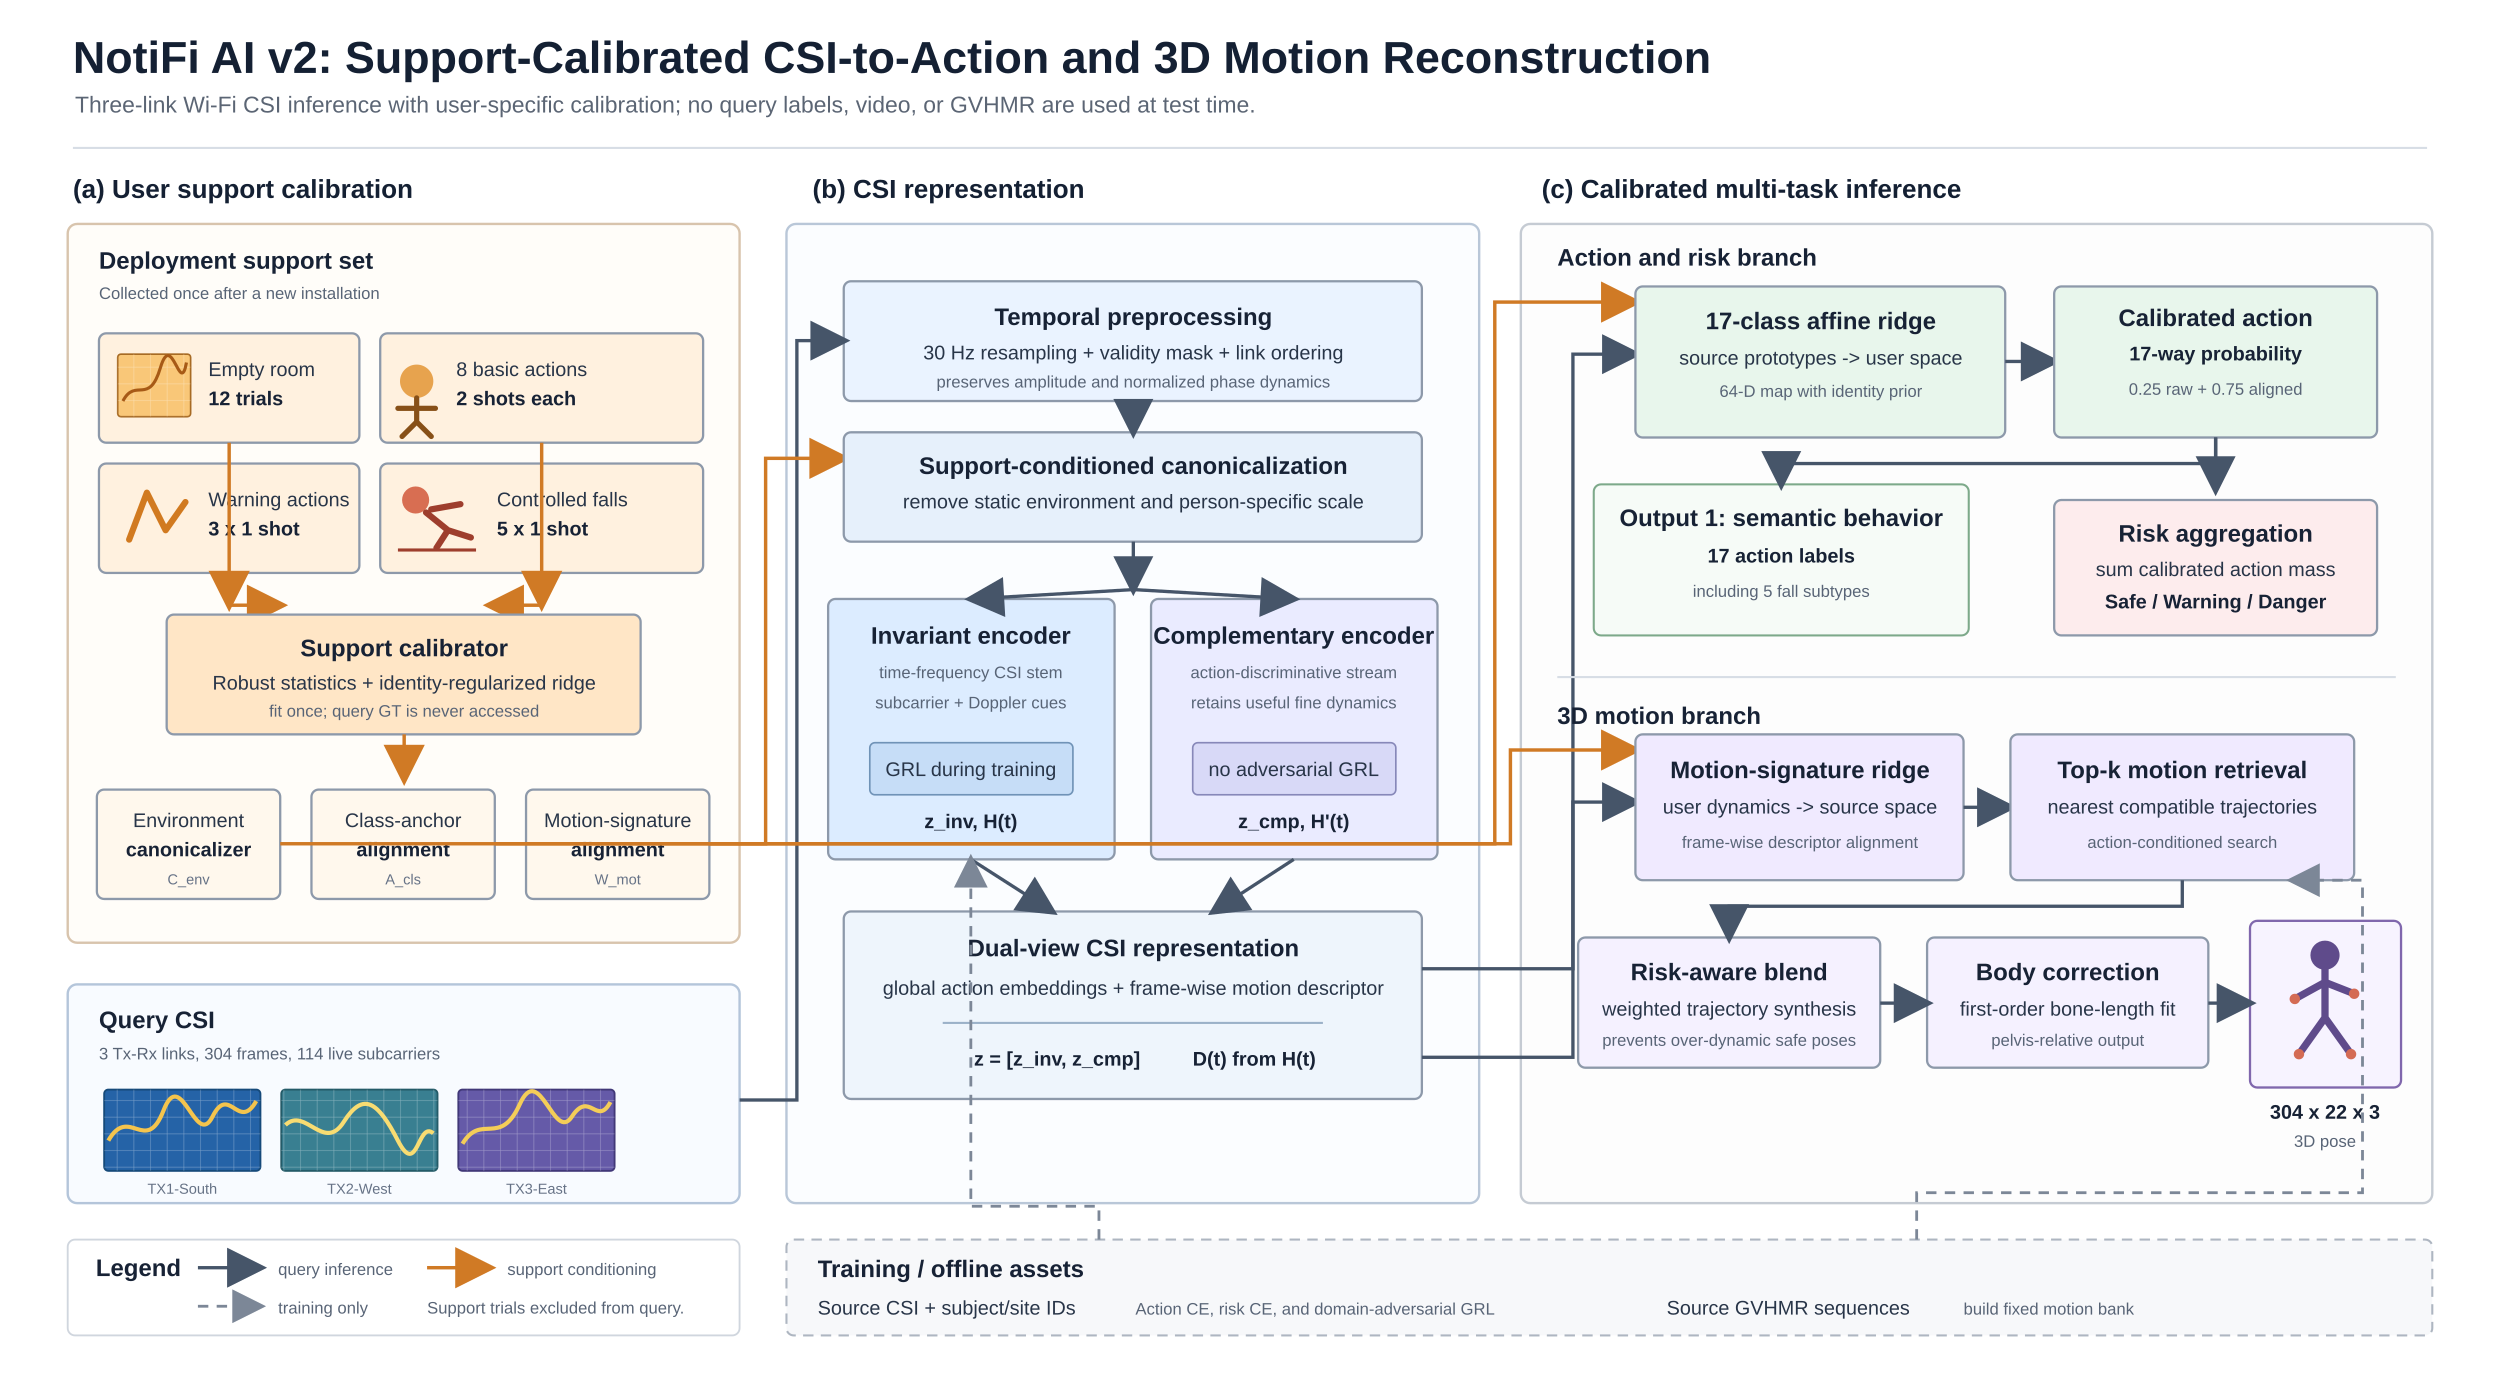
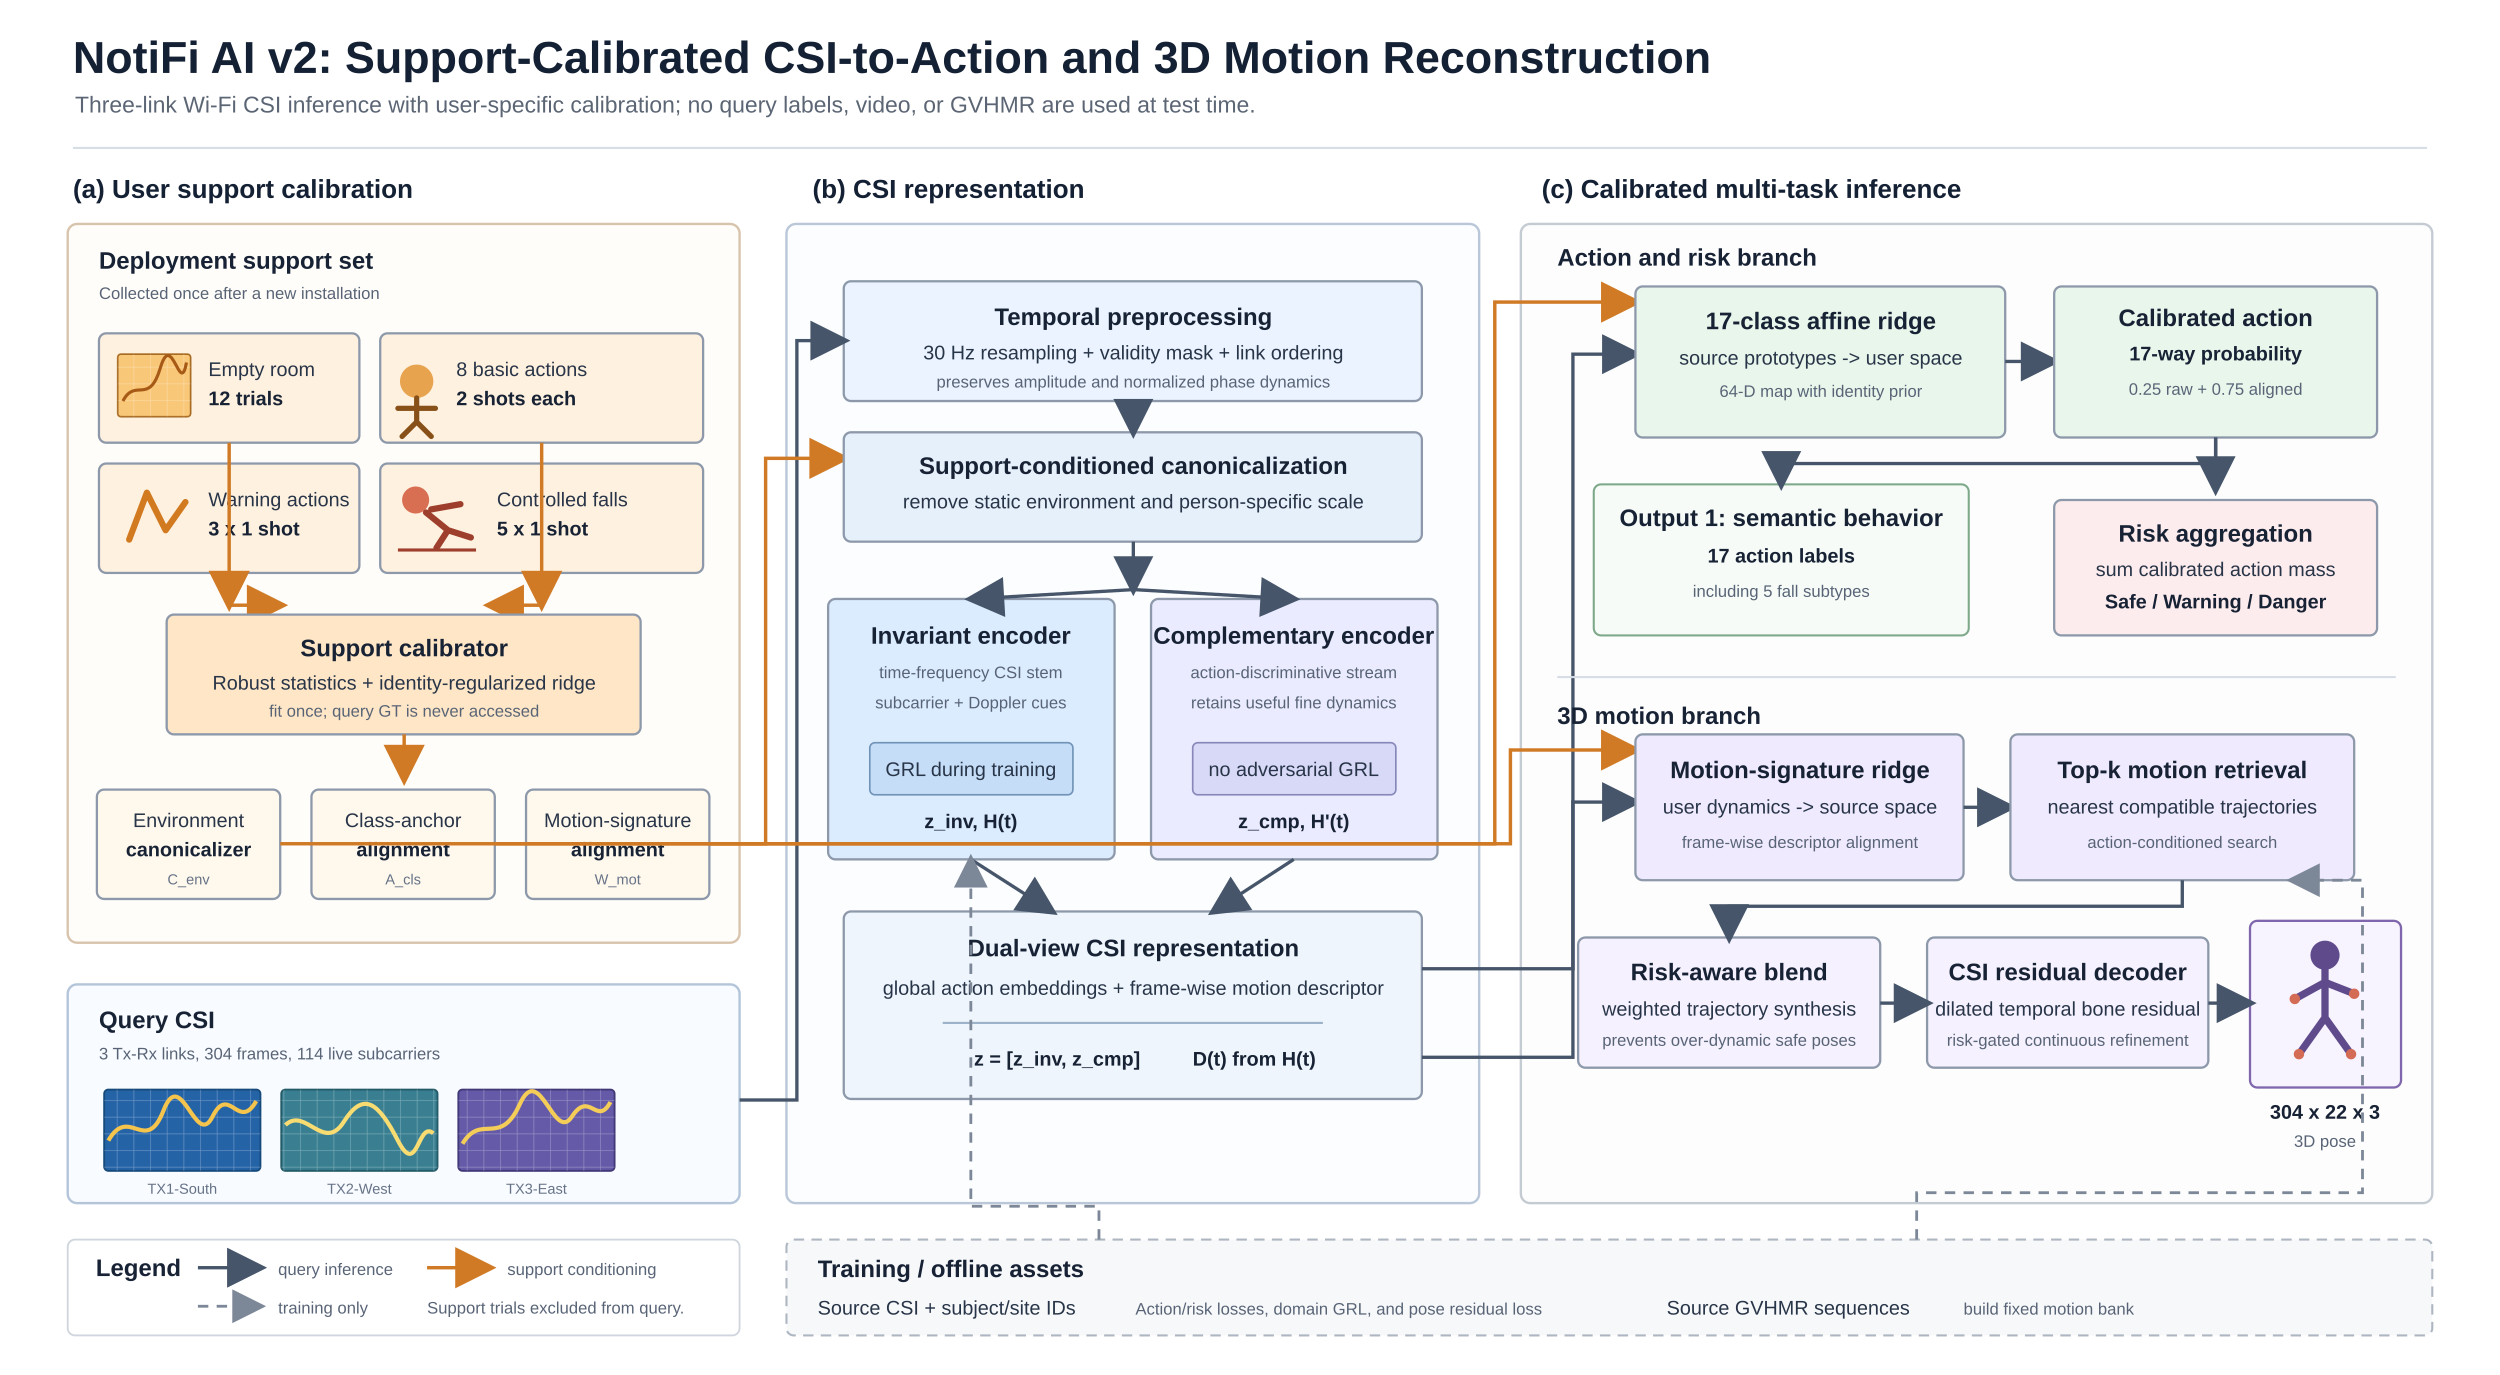
<svg xmlns="http://www.w3.org/2000/svg" width="2400" height="1320" viewBox="0 0 2400 1320">
  <defs>
    <style>
      .title { font: 700 43px Arial, Helvetica, sans-serif; fill: #142033; }
      .subtitle { font: 400 22px Arial, Helvetica, sans-serif; fill: #5b6574; }
      .panel { font: 700 25px Arial, Helvetica, sans-serif; fill: #142033; }
      .head { font: 700 23px Arial, Helvetica, sans-serif; fill: #172235; }
      .body { font: 400 19px Arial, Helvetica, sans-serif; fill: #283548; }
      .small { font: 400 16px Arial, Helvetica, sans-serif; fill: #586476; }
      .tiny { font: 400 14px Arial, Helvetica, sans-serif; fill: #667286; }
      .metric { font: 700 19px Arial, Helvetica, sans-serif; fill: #172235; }
      .box { stroke: #8d99aa; stroke-width: 2.2; rx: 7; ry: 7; }
      .arrow { fill: none; stroke: #465569; stroke-width: 3.2; marker-end: url(#arrow); }
      .cal-arrow { fill: none; stroke: #d07a25; stroke-width: 3.3; marker-end: url(#arrow-orange); }
      .train-arrow { fill: none; stroke: #7c8797; stroke-width: 2.7; stroke-dasharray: 10 8; marker-end: url(#arrow-gray); }
      .split-line { stroke: #d7dde5; stroke-width: 2; }
    </style>
    <marker id="arrow" markerWidth="12" markerHeight="12" refX="10" refY="6" orient="auto" markerUnits="strokeWidth">
      <path d="M0,0 L12,6 L0,12 Z" fill="#465569" />
    </marker>
    <marker id="arrow-orange" markerWidth="12" markerHeight="12" refX="10" refY="6" orient="auto" markerUnits="strokeWidth">
      <path d="M0,0 L12,6 L0,12 Z" fill="#d07a25" />
    </marker>
    <marker id="arrow-gray" markerWidth="12" markerHeight="12" refX="10" refY="6" orient="auto" markerUnits="strokeWidth">
      <path d="M0,0 L12,6 L0,12 Z" fill="#7c8797" />
    </marker>
    <pattern id="grid" width="16" height="16" patternUnits="userSpaceOnUse">
      <path d="M16 0 L0 0 0 16" fill="none" stroke="#ffffff" stroke-opacity="0.38" stroke-width="1" />
    </pattern>
  </defs>
  <rect x="0" y="0" width="2400" height="1320" fill="#ffffff" />
  <text x="70" y="70" class="title">NotiFi AI v2: Support-Calibrated CSI-to-Action and 3D Motion Reconstruction</text>
  <text x="72" y="108" class="subtitle">Three-link Wi-Fi CSI inference with user-specific calibration; no query labels, video, or GVHMR are used at test time.</text>
  <line x1="70" y1="142" x2="2330" y2="142" class="split-line" />
  <text x="70" y="190" class="panel">(a) User support calibration</text>
  <text x="780" y="190" class="panel">(b) CSI representation</text>
  <text x="1480" y="190" class="panel">(c) Calibrated multi-task inference</text>
  <rect x="65" y="215" width="645" height="690" fill="#fffdf9" stroke="#d8c4ad" stroke-width="2.3" rx="9" />
  <text x="95" y="258" class="head">Deployment support set</text>
  <text x="95" y="287" class="small">Collected once after a new installation</text>
  <rect x="95" y="320" width="250" height="105" class="box" fill="#fff1df" />
  <rect x="113" y="340" width="70" height="60" fill="#f9c778" stroke="#a76b24" stroke-width="1.6" rx="3" />
  <rect x="113" y="340" width="70" height="60" fill="url(#grid)" />
  <path d="M118 385 C130 362,143 390,154 353 S173 382,179 348" fill="none" stroke="#a75a16" stroke-width="3" />
  <text x="200" y="361" class="body">Empty room</text>
  <text x="200" y="389" class="metric">12 trials</text>
  <rect x="365" y="320" width="310" height="105" class="box" fill="#fff1df" />
  <circle cx="400" cy="366" r="16" fill="#e7a34e" />
  <path d="M400 382 L400 405 M382 392 L418 392 M400 405 L386 419 M400 405 L414 419" fill="none" stroke="#875018" stroke-width="5" stroke-linecap="round" />
  <text x="438" y="361" class="body">8 basic actions</text>
  <text x="438" y="389" class="metric">2 shots each</text>
  <rect x="95" y="445" width="250" height="105" class="box" fill="#fff1df" />
  <path d="M124 518 L141 473 L159 509 L178 482" fill="none" stroke="#d17a20" stroke-width="6" stroke-linecap="round" stroke-linejoin="round" />
  <text x="200" y="486" class="body">Warning actions</text>
  <text x="200" y="514" class="metric">3 x 1 shot</text>
  <rect x="365" y="445" width="310" height="105" class="box" fill="#fff1df" />
  <circle cx="399" cy="480" r="13" fill="#d86e52" />
  <path d="M409 492 L430 509 M414 489 L442 484 M430 509 L452 516 M430 509 L419 526" fill="none" stroke="#9e3e2d" stroke-width="6" stroke-linecap="round" />
  <line x1="382" y1="528" x2="457" y2="528" stroke="#9e3e2d" stroke-width="3" />
  <text x="477" y="486" class="body">Controlled falls</text>
  <text x="477" y="514" class="metric">5 x 1 shot</text>
  <path d="M220 425 L220 581 L270 581" class="cal-arrow" />
  <path d="M520 425 L520 581 L470 581" class="cal-arrow" />
  <path d="M220 550 L220 581" class="cal-arrow" />
  <path d="M520 550 L520 581" class="cal-arrow" />
  <rect x="160" y="590" width="455" height="115" class="box" fill="#ffe6c6" stroke="#ca7b2a" />
  <text x="388" y="630" text-anchor="middle" class="head">Support calibrator</text>
  <text x="388" y="662" text-anchor="middle" class="body">Robust statistics + identity-regularized ridge</text>
  <text x="388" y="688" text-anchor="middle" class="small">fit once; query GT is never accessed</text>
  <path d="M388 705 L388 748" class="cal-arrow" />
  <rect x="93" y="758" width="176" height="105" class="box" fill="#fff8ed" stroke="#ca7b2a" />
  <text x="181" y="794" text-anchor="middle" class="body">Environment</text>
  <text x="181" y="822" text-anchor="middle" class="metric">canonicalizer</text>
  <text x="181" y="849" text-anchor="middle" class="tiny">C_env</text>
  <rect x="299" y="758" width="176" height="105" class="box" fill="#fff8ed" stroke="#ca7b2a" />
  <text x="387" y="794" text-anchor="middle" class="body">Class-anchor</text>
  <text x="387" y="822" text-anchor="middle" class="metric">alignment</text>
  <text x="387" y="849" text-anchor="middle" class="tiny">A_cls</text>
  <rect x="505" y="758" width="176" height="105" class="box" fill="#fff8ed" stroke="#ca7b2a" />
  <text x="593" y="794" text-anchor="middle" class="body">Motion-signature</text>
  <text x="593" y="822" text-anchor="middle" class="metric">alignment</text>
  <text x="593" y="849" text-anchor="middle" class="tiny">W_mot</text>
  <rect x="65" y="945" width="645" height="210" fill="#f8fbff" stroke="#b4c5da" stroke-width="2.3" rx="9" />
  <text x="95" y="987" class="head">Query CSI</text>
  <text x="95" y="1017" class="small">3 Tx-Rx links, 304 frames, 114 live subcarriers</text>
  <rect x="100" y="1046" width="150" height="78" fill="#2563a7" stroke="#164a7a" stroke-width="1.8" rx="4" />
  <rect x="100" y="1046" width="150" height="78" fill="url(#grid)" />
  <path d="M104 1095 C124 1060,140 1110,157 1066 S188 1104,204 1072 S229 1087,246 1057" fill="none" stroke="#f4c44d" stroke-width="4" />
  <rect x="270" y="1046" width="150" height="78" fill="#397f91" stroke="#245b68" stroke-width="1.8" rx="4" />
  <rect x="270" y="1046" width="150" height="78" fill="url(#grid)" />
  <path d="M274 1080 C293 1062,311 1107,330 1077 S363 1058,382 1095 S401 1075,416 1088" fill="none" stroke="#f8dc72" stroke-width="4" />
  <rect x="440" y="1046" width="150" height="78" fill="#655aa8" stroke="#413878" stroke-width="1.8" rx="4" />
  <rect x="440" y="1046" width="150" height="78" fill="url(#grid)" />
  <path d="M444 1098 C462 1068,480 1102,499 1060 S532 1098,549 1072 S573 1082,586 1058" fill="none" stroke="#f4cd58" stroke-width="4" />
  <text x="175" y="1146" text-anchor="middle" class="tiny">TX1-South</text>
  <text x="345" y="1146" text-anchor="middle" class="tiny">TX2-West</text>
  <text x="515" y="1146" text-anchor="middle" class="tiny">TX3-East</text>
  <rect x="755" y="215" width="665" height="940" fill="#fbfdff" stroke="#b9c7d8" stroke-width="2.3" rx="9" />
  <rect x="810" y="270" width="555" height="115" class="box" fill="#eaf3ff" stroke="#6485aa" />
  <text x="1088" y="312" text-anchor="middle" class="head">Temporal preprocessing</text>
  <text x="1088" y="345" text-anchor="middle" class="body">30 Hz resampling + validity mask + link ordering</text>
  <text x="1088" y="372" text-anchor="middle" class="small">preserves amplitude and normalized phase dynamics</text>
  <path d="M710 1056 L765 1056 L765 327 L810 327" class="arrow" />
  <path d="M269 810 L735 810 L735 440 L810 440" class="cal-arrow" />
  <rect x="810" y="415" width="555" height="105" class="box" fill="#e6f0fb" stroke="#6485aa" />
  <text x="1088" y="455" text-anchor="middle" class="head">Support-conditioned canonicalization</text>
  <text x="1088" y="488" text-anchor="middle" class="body">remove static environment and person-specific scale</text>
  <path d="M1088 385 L1088 415" class="arrow" />
  <path d="M1088 520 L1088 566" class="arrow" />
  <rect x="795" y="575" width="275" height="250" class="box" fill="#dcecff" stroke="#4d77a8" />
  <text x="932" y="618" text-anchor="middle" class="head">Invariant encoder</text>
  <text x="932" y="651" text-anchor="middle" class="small">time-frequency CSI stem</text>
  <text x="932" y="680" text-anchor="middle" class="small">subcarrier + Doppler cues</text>
  <rect x="835" y="713" width="195" height="50" fill="#c6ddf7" stroke="#7093b7" stroke-width="1.6" rx="5" />
  <text x="932" y="745" text-anchor="middle" class="body">GRL during training</text>
  <text x="932" y="795" text-anchor="middle" class="metric">z_inv, H(t)</text>
  <rect x="1105" y="575" width="275" height="250" class="box" fill="#eaebff" stroke="#6d70ad" />
  <text x="1242" y="618" text-anchor="middle" class="head">Complementary encoder</text>
  <text x="1242" y="651" text-anchor="middle" class="small">action-discriminative stream</text>
  <text x="1242" y="680" text-anchor="middle" class="small">retains useful fine dynamics</text>
  <rect x="1145" y="713" width="195" height="50" fill="#d8d9f7" stroke="#8788b9" stroke-width="1.6" rx="5" />
  <text x="1242" y="745" text-anchor="middle" class="body">no adversarial GRL</text>
  <text x="1242" y="795" text-anchor="middle" class="metric">z_cmp, H'(t)</text>
  <path d="M1088 566 L932 575" class="arrow" />
  <path d="M1088 566 L1242 575" class="arrow" />
  <rect x="810" y="875" width="555" height="180" class="box" fill="#eef5fc" stroke="#6485aa" />
  <text x="1088" y="918" text-anchor="middle" class="head">Dual-view CSI representation</text>
  <text x="1088" y="955" text-anchor="middle" class="body">global action embeddings + frame-wise motion descriptor</text>
  <line x1="905" y1="982" x2="1270" y2="982" stroke="#9bb1c8" stroke-width="2" />
  <text x="935" y="1023" class="metric">z = [z_inv, z_cmp]</text>
  <text x="1145" y="1023" class="metric">D(t) from H(t)</text>
  <path d="M932 825 L1010 875" class="arrow" />
  <path d="M1242 825 L1165 875" class="arrow" />
  <rect x="1460" y="215" width="875" height="940" fill="#fdfdfd" stroke="#c5cbd3" stroke-width="2.3" rx="9" />
  <text x="1495" y="255" class="head">Action and risk branch</text>
  <path d="M1365 930 L1510 930 L1510 340 L1570 340" class="arrow" />
  <path d="M475 810 L1435 810 L1435 290 L1570 290" class="cal-arrow" />
  <rect x="1570" y="275" width="355" height="145" class="box" fill="#e8f6ec" stroke="#5e9870" />
  <text x="1748" y="316" text-anchor="middle" class="head">17-class affine ridge</text>
  <text x="1748" y="350" text-anchor="middle" class="body">source prototypes -&gt; user space</text>
  <text x="1748" y="381" text-anchor="middle" class="small">64-D map with identity prior</text>
  <path d="M1925 347 L1972 347" class="arrow" />
  <rect x="1972" y="275" width="310" height="145" class="box" fill="#e8f6ec" stroke="#5e9870" />
  <text x="2127" y="313" text-anchor="middle" class="head">Calibrated action</text>
  <text x="2127" y="346" text-anchor="middle" class="metric">17-way probability</text>
  <text x="2127" y="379" text-anchor="middle" class="small">0.25 raw + 0.75 aligned</text>
  <path d="M2127 420 L2127 470" class="arrow" />
  <rect x="1972" y="480" width="310" height="130" class="box" fill="#fdeced" stroke="#b26168" />
  <text x="2127" y="520" text-anchor="middle" class="head">Risk aggregation</text>
  <text x="2127" y="553" text-anchor="middle" class="body">sum calibrated action mass</text>
  <text x="2127" y="584" text-anchor="middle" class="metric">Safe / Warning / Danger</text>
  <rect x="1530" y="465" width="360" height="145" fill="#f6fbf7" stroke="#7da98a" stroke-width="2" rx="7" />
  <text x="1710" y="505" text-anchor="middle" class="head">Output 1: semantic behavior</text>
  <text x="1710" y="540" text-anchor="middle" class="metric">17 action labels</text>
  <text x="1710" y="573" text-anchor="middle" class="small">including 5 fall subtypes</text>
  <path d="M2127 420 L2127 445 L1710 445 L1710 465" class="arrow" />
  <line x1="1495" y1="650" x2="2300" y2="650" class="split-line" />
  <text x="1495" y="695" class="head">3D motion branch</text>
  <path d="M1365 1015 L1510 1015 L1510 770 L1570 770" class="arrow" />
  <path d="M681 810 L1450 810 L1450 720 L1570 720" class="cal-arrow" />
  <rect x="1570" y="705" width="315" height="140" class="box" fill="#f0eaff" stroke="#8067ad" />
  <text x="1728" y="747" text-anchor="middle" class="head">Motion-signature ridge</text>
  <text x="1728" y="781" text-anchor="middle" class="body">user dynamics -&gt; source space</text>
  <text x="1728" y="814" text-anchor="middle" class="small">frame-wise descriptor alignment</text>
  <path d="M1885 775 L1930 775" class="arrow" />
  <rect x="1930" y="705" width="330" height="140" class="box" fill="#f0eaff" stroke="#8067ad" />
  <text x="2095" y="747" text-anchor="middle" class="head">Top-k motion retrieval</text>
  <text x="2095" y="781" text-anchor="middle" class="body">nearest compatible trajectories</text>
  <text x="2095" y="814" text-anchor="middle" class="small">action-conditioned search</text>
  <rect x="1515" y="900" width="290" height="125" class="box" fill="#f5f1ff" stroke="#8067ad" />
  <text x="1660" y="941" text-anchor="middle" class="head">Risk-aware blend</text>
  <text x="1660" y="975" text-anchor="middle" class="body">weighted trajectory synthesis</text>
  <text x="1660" y="1004" text-anchor="middle" class="small">prevents over-dynamic safe poses</text>
  <rect x="1850" y="900" width="270" height="125" class="box" fill="#f5f1ff" stroke="#8067ad" />
-   <text x="1985" y="941" text-anchor="middle" class="head">Body correction</text>
-   <text x="1985" y="975" text-anchor="middle" class="body">first-order bone-length fit</text>
-   <text x="1985" y="1004" text-anchor="middle" class="small">pelvis-relative output</text>
+   <text x="1985" y="941" text-anchor="middle" class="head">CSI residual decoder</text>
+   <text x="1985" y="975" text-anchor="middle" class="body">dilated temporal bone residual</text>
+   <text x="1985" y="1004" text-anchor="middle" class="small">risk-gated continuous refinement</text>
  <path d="M2095 845 L2095 870 L1660 870 L1660 900" class="arrow" />
  <path d="M1805 963 L1850 963" class="arrow" />
  <rect x="2160" y="884" width="145" height="160" fill="#f7f3ff" stroke="#8067ad" stroke-width="2.2" rx="7" />
  <circle cx="2232" cy="917" r="14" fill="#5f4b8b" />
  <path d="M2232 931 L2232 977 M2232 943 L2203 959 M2232 943 L2260 954 M2232 977 L2207 1012 M2232 977 L2257 1012" fill="none" stroke="#5f4b8b" stroke-width="7" stroke-linecap="round" />
  <circle cx="2203" cy="959" r="5" fill="#d46b54" />
  <circle cx="2260" cy="954" r="5" fill="#d46b54" />
  <circle cx="2207" cy="1012" r="5" fill="#d46b54" />
  <circle cx="2257" cy="1012" r="5" fill="#d46b54" />
  <text x="2232" y="1074" text-anchor="middle" class="metric">304 x 22 x 3</text>
  <text x="2232" y="1101" text-anchor="middle" class="small">3D pose</text>
  <path d="M2120 963 L2160 963" class="arrow" />
  <rect x="755" y="1190" width="1580" height="92" fill="#f7f8fa" stroke="#aeb6c1" stroke-width="2" stroke-dasharray="10 7" rx="7" />
  <text x="785" y="1226" class="head">Training / offline assets</text>
  <text x="785" y="1262" class="body">Source CSI + subject/site IDs</text>
-   <text x="1090" y="1262" class="small">Action CE, risk CE, and domain-adversarial GRL</text>
+   <text x="1090" y="1262" class="small">Action/risk losses, domain GRL, and pose residual loss</text>
  <text x="1600" y="1262" class="body">Source GVHMR sequences</text>
  <text x="1885" y="1262" class="small">build fixed motion bank</text>
  <path d="M1055 1190 L1055 1158 L932 1158 L932 825" class="train-arrow" />
  <path d="M1840 1190 L1840 1145 L2268 1145 L2268 845 L2200 845" class="train-arrow" />
  <rect x="65" y="1190" width="645" height="92" fill="#ffffff" stroke="#d0d6de" stroke-width="1.8" rx="7" />
  <text x="92" y="1225" class="head">Legend</text>
  <line x1="190" y1="1217" x2="250" y2="1217" class="arrow" />
  <text x="267" y="1224" class="small">query inference</text>
  <line x1="410" y1="1217" x2="470" y2="1217" class="cal-arrow" />
  <text x="487" y="1224" class="small">support conditioning</text>
  <line x1="190" y1="1254" x2="250" y2="1254" class="train-arrow" />
  <text x="267" y="1261" class="small">training only</text>
  <text x="410" y="1261" class="small">Support trials excluded from query.</text>
</svg>
